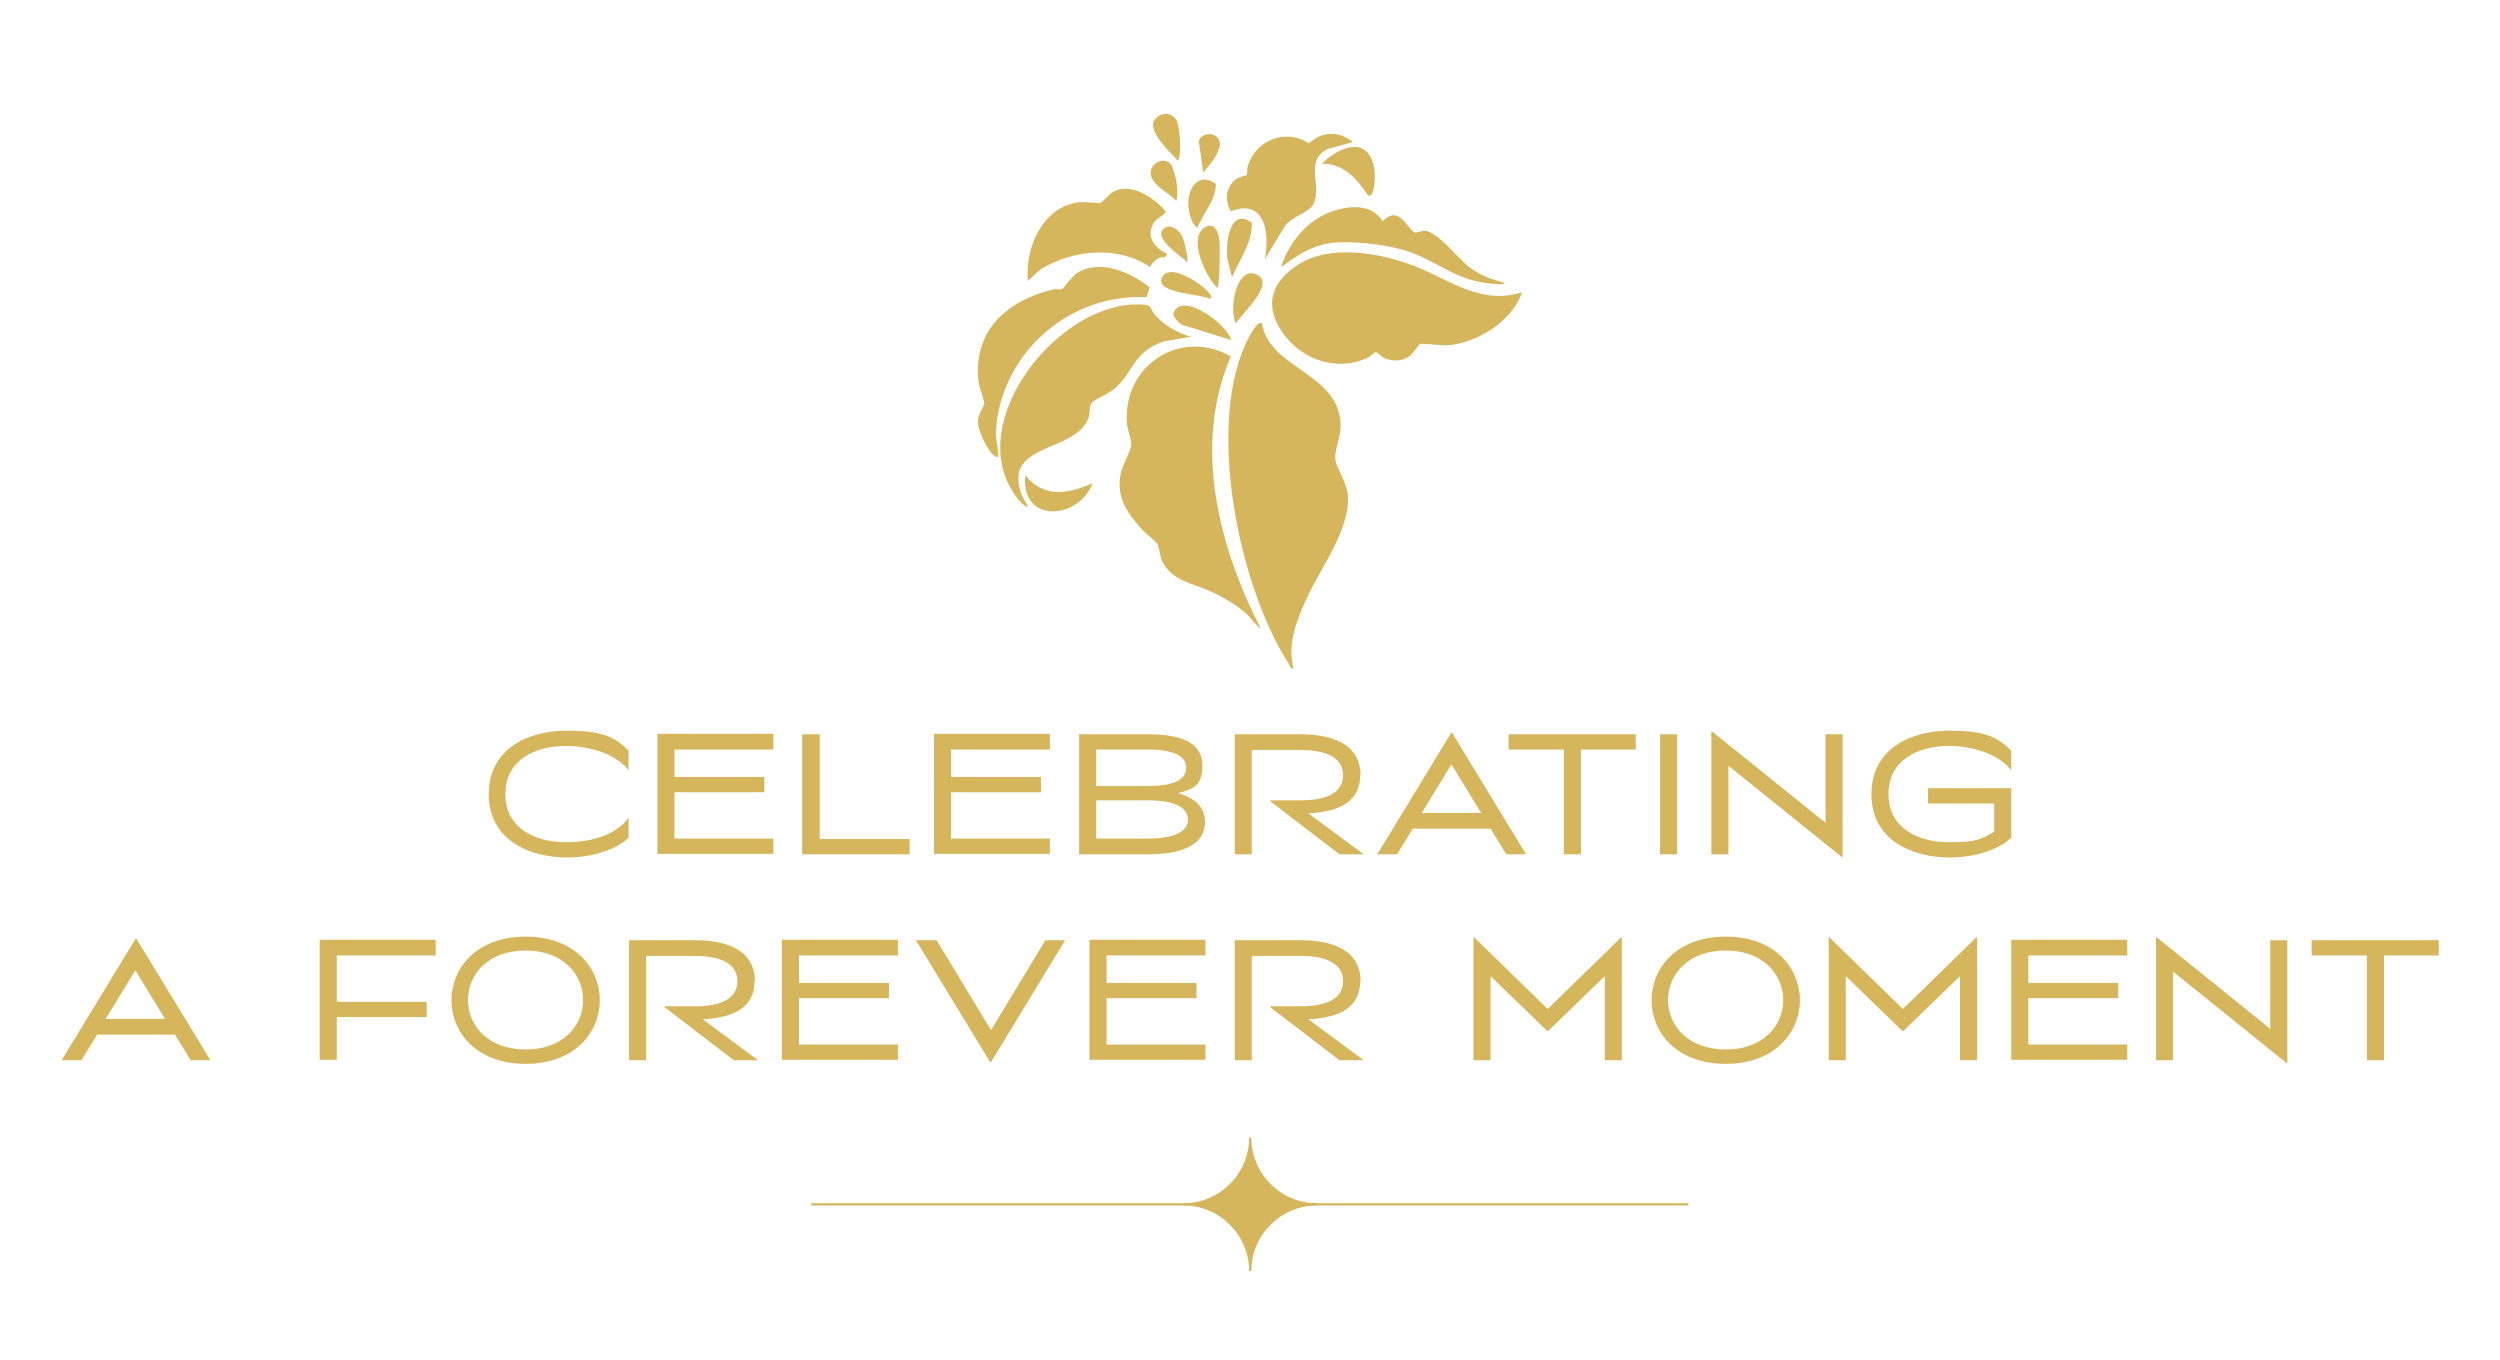
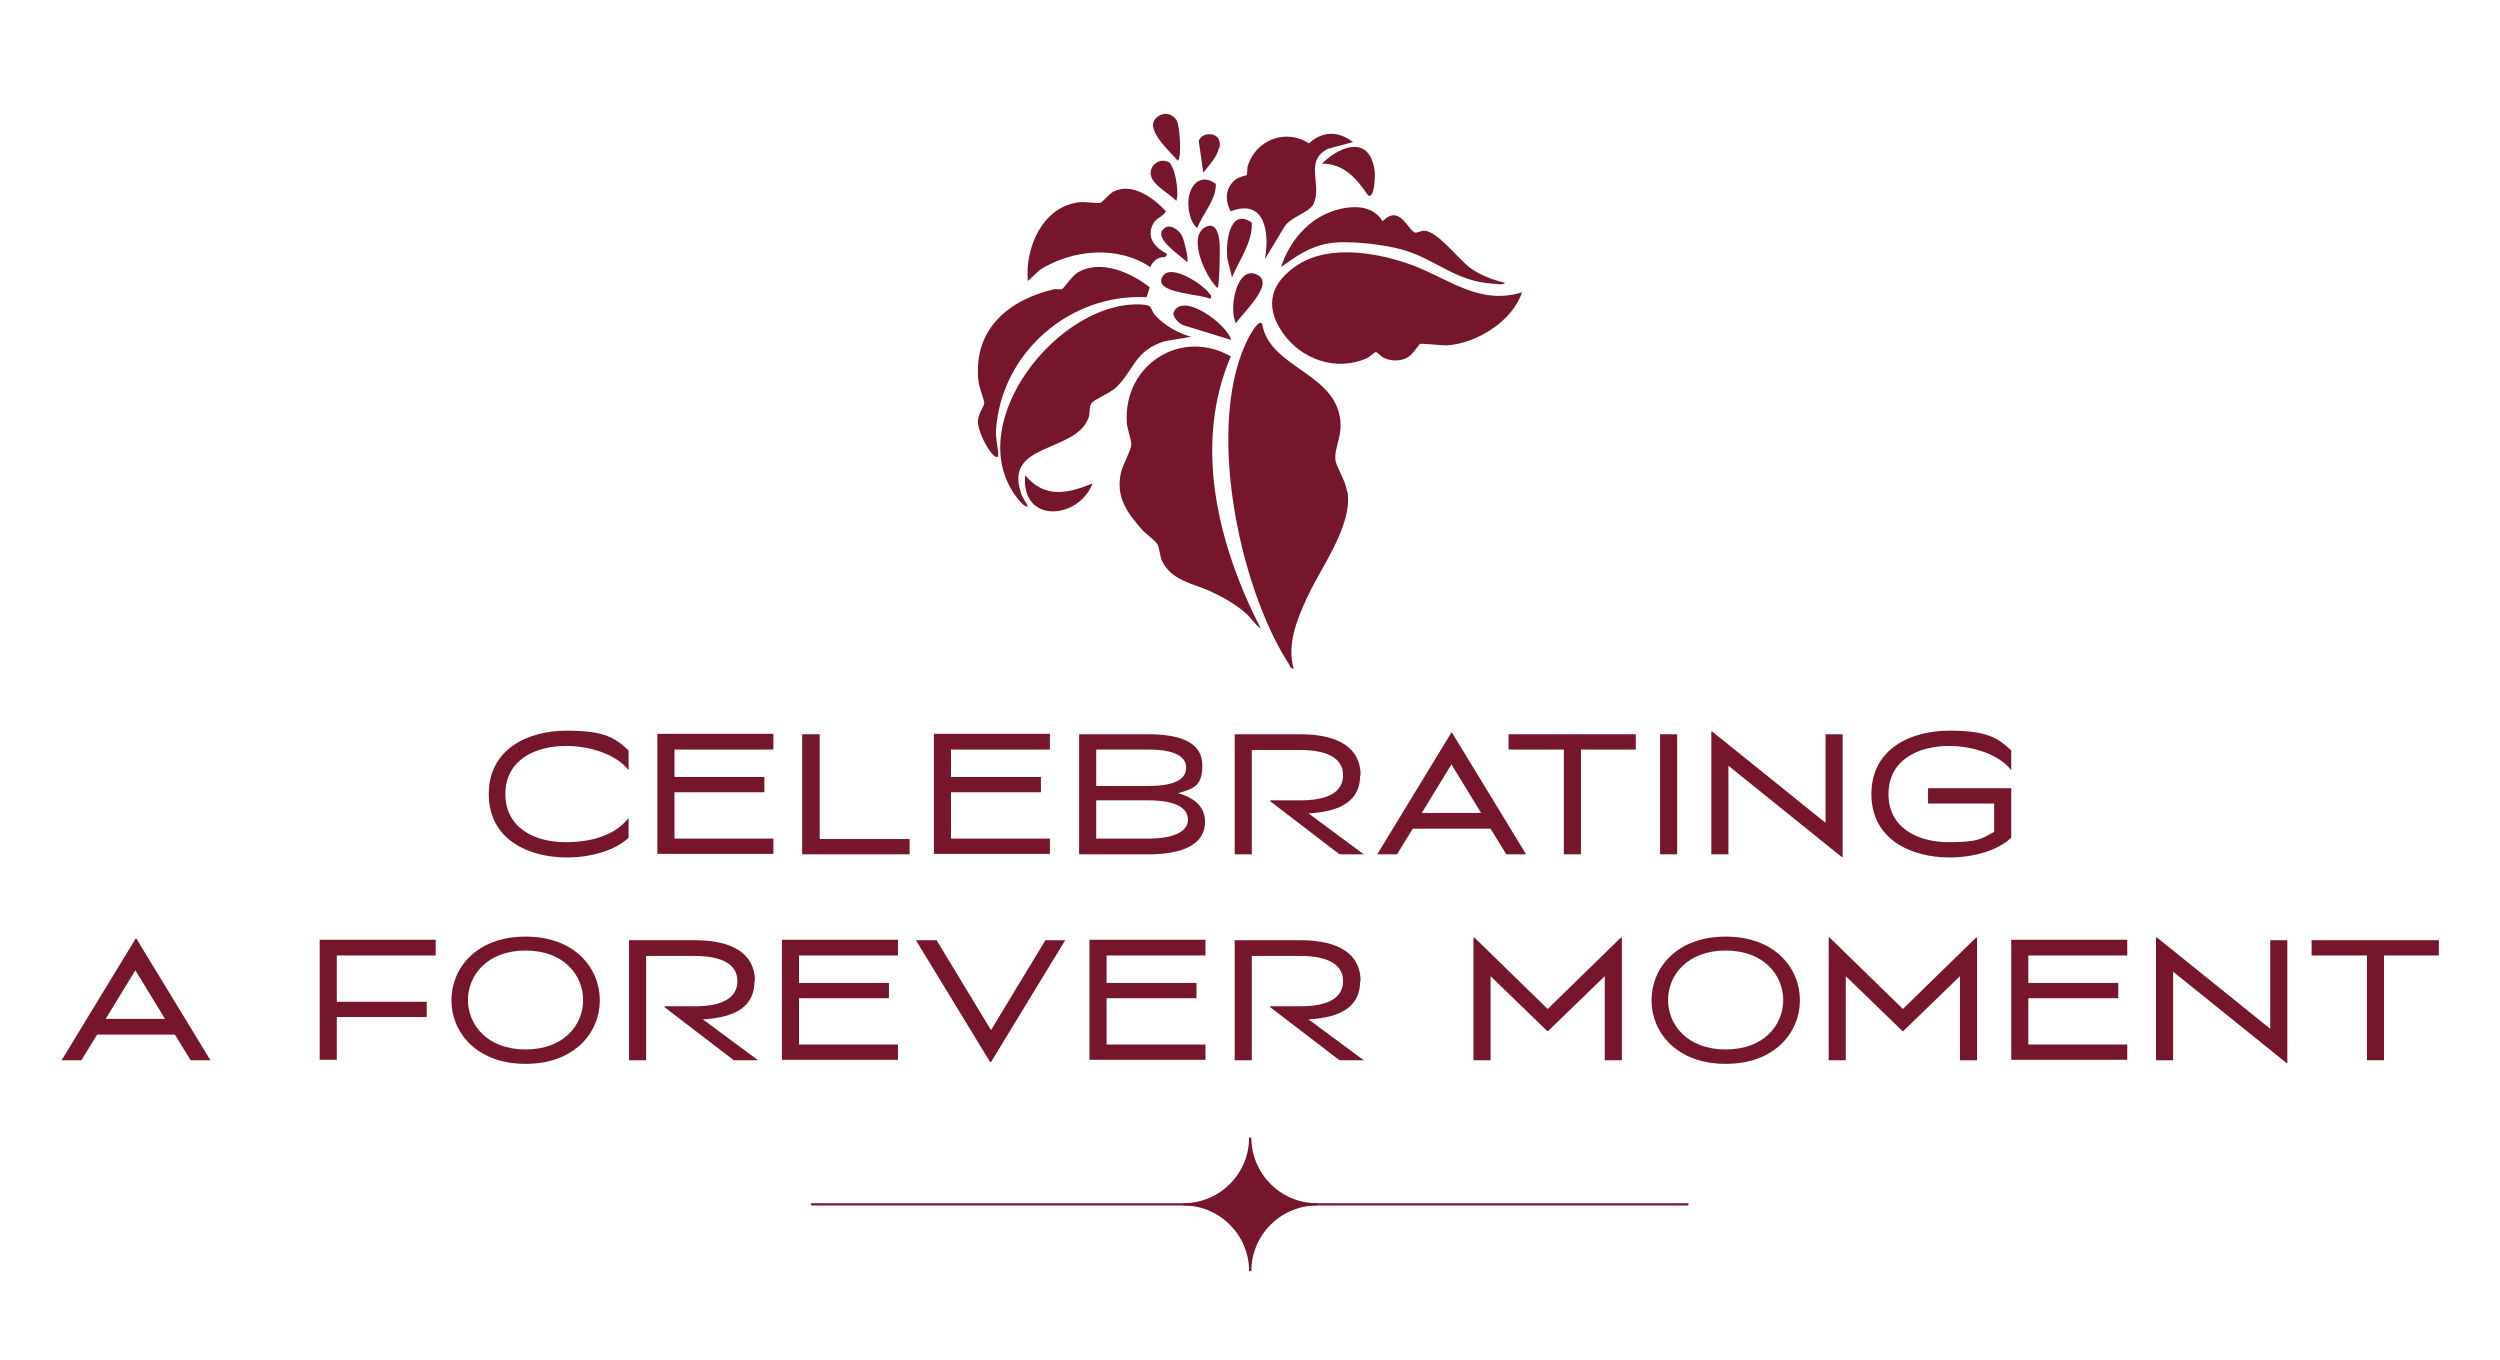
- <svg xmlns="http://www.w3.org/2000/svg" id="Layer_2" version="1.1" viewBox="0 0 556 302.3">
+ <svg xmlns="http://www.w3.org/2000/svg" id="Layer_2" version="1.1" viewBox="0 0 556 302.3" fill="#75162D">
  <defs>
    <style>
      .st0 {
-         fill: #d6b65c;
+         fill: #75162D;
      }
    </style>
  </defs>
  <path class="st0" d="M269.2,66.4c.4-.6,0-.8-.3-1.2-1.5-2.1-9.4-7.3-10.6-3.1-.9,3.2,9.1,3.3,10.9,4.4h0ZM278.4,49.5c-5-3.5-5.9,4.7-5.4,8.2l1,4c1.6-3.9,4.6-7.8,4.4-12.2ZM271.2,32.9c.8-3.7-3.8-3.8-4.6-1.6l1,7.1c1.3-1.7,3-3.3,3.5-5.5ZM270.8,64c.4-.3.6-9.2.4-10.4-.2-1.9-1-4.4-3.3-3-3.8,2.4.3,11,2.8,13.4h0ZM264.4,43.8c-.4,2,.2,5.8,1.9,6.9,1.2-3.3,4.2-6.2,4.1-9.8-2.9-2.2-5.4-.4-6,2.9h0ZM279.6,61.1c-4.7-2.3-6.4,8-4.7,10.8,1.2-2.1,8.8-8.8,4.7-10.8ZM296.9,46.8c-5.9,1.8-10.1,6.8-12,12.6,3.5-2.5,6.4-4.6,10.8-5.3,4.3-.7,12.6.3,16.8,1.6,7.1,2.2,11.3,6.9,19.6,7.4.6,0,2.2.4,2.6-.2-2.8-.7-5.3-1.6-7.7-3.3-2.6-1.9-7.2-8.1-10.2-8.3-.8,0-1.7.6-2.2.4-1.6-.8-3.4-6.3-7.1-2.5-2.4-3.8-6.9-3.5-10.7-2.4h0ZM263.1,72.3l10.7,3.3c-.7-3.3-10.8-10.9-12.8-6.1-.3,1,1.4,2.6,2.1,2.8h0ZM294.1,36.4c4.8,0,7.7,3.4,10.1,7,1.5,1.1,1.7-4.4,1.5-5.5-1.1-7.8-7.5-5.6-11.6-1.6ZM281.4,57.5l4.1-6.8c1.2-2.4,5.6-3.3,6.6-5.3,2.1-4.3-2.2-9.5,3.2-12.3l5.6-1.5c-3.2-2.5-6.8-2.5-9.8.3-5.1-3.4-11.8-.8-13.6,5-.2.6,0,1.9-.3,2.1,0,0-1.7.3-2.5,1-2.2,1.8-2.3,4.6-1,7,7.7-3,8.7,4.9,7.6,10.6h0ZM273.8,79.3c-11.1-6.4-23.9,1.8-23.2,14.5,0,1.5,1.1,4.1,1,5.1-.1,1.4-1.8,4.2-2.3,6.2-1.2,5.4,1.3,8.8,4.6,12.6.9,1,3,2.5,3.5,3.3.4.7.6,2.7,1,3.7,2.2,4.5,6.8,5,10.8,6.8,2.8,1.3,5.6,2.9,7.9,4.9,1.2,1.1,2,2.5,3.3,3.4-9.4-18.3-15.2-40.8-6.6-60.7h0ZM227,109.4c-3.6-11,12.3-8.7,15.1-16.5.4-1.1,0-2.3.7-3.3.5-.7,4.1-2.2,5.4-3.4,4.1-4,4.1-8.2,10.8-10.3l5.9-1c-2.9-.8-5.9-2.5-7.9-4.7-1.5-1.6-.2-2.4-3.6-2.5-18.1-.5-39,26-27.8,42.2.7,1,2,2.8,3,2.8-.4-1.1-1.3-2.1-1.6-3.2h0ZM228,105.7c-1,10.9,11.9,9.9,15,1.8-5.5,2.3-10.7,3.4-15-1.8ZM299.6,109.4c-.3-2.5-2.5-5.7-2.6-7.1-.3-3.2,2-5.7.8-10.4-2.3-9.2-15.6-10.6-17.1-19.9-.8-1-2.5,2.2-2.8,2.7-10.1,18.7-2.5,55.6,8.7,72.9.3.5.3,1.1,1.1,1.1-1.5-5.4.7-10.8,2.9-15.6,3.1-6.9,10.2-16,9.1-23.7h0ZM314.7,59.2c-7.6-2.9-18.6-5-25.9-.4-6,3.8-7.8,9-3.6,15.1,4.1,6,11.9,8.8,18.7,5.8.7-.3,1.8-1.4,2.1-1.4s1.2,1.1,2,1.4c1.6.7,3.8.6,5.2-.3,1.1-.7,2.2-2.6,2.6-2.9.3-.2,5,.4,6.2.3,6.5-.5,14.4-5.4,16.5-11.8-9.2,2.9-15.9-2.7-23.8-5.8h0ZM261.9,35.8c1-.7.5-7.7-.2-9-1.1-1.9-3.5-1.9-4.8-.3-2.1,2.5,3.5,7.4,5,9.2h0ZM221.5,95.8c1.1-17.4,16.5-30.6,33.5-29.7l.7-2.2c-4.2-3.3-10.9-6.3-16-3.3-1.3.8-3.2,3.6-3.5,3.7-.3.1-1.1,0-1.7,0-10.2,2.4-18.1,8.9-16.9,20.4.1,1.3,1.4,4.6,1.3,4.9,0,.8-1.3,2.3-1.4,3.9-.2,2,2.2,7,3.8,8,.5.3.7.2.7-.4,0-1.5-.6-3.5-.5-5.4h0ZM259.9,36.1c-1.4-.9-3.3,0-3.8,1.4-1.3,3.1,3.9,5.3,5.5,7.2.7-1.8-.2-7.6-1.7-8.7ZM258.9,50.8c-2.7,2.1,3.8,6.1,5.1,7.5.5-.3-.7-5.2-1.2-6-.8-1.3-2.6-2.6-3.9-1.5h0ZM231.3,60c7.1-4.5,17.3-5.5,24.5-.6.6-1.3,1.8-2.4,3.3-2.2l.5-.7c-2.7-1.4-4.8-3.7-3.1-6.8.7-1.3,2.2-1.5,2.8-2.7-2.7-3-7.7-6.6-11.8-4.3-1,.6-2.3,2.3-2.8,2.4-.7.2-3.4-.3-4.8-.1-8.1,1-12,10.2-11.3,17.5l2.6-2.4h0Z" />
  <g>
    <g>
      <path class="st0" d="M278,282.7h0c0-8.2-6.6-14.8-14.8-14.8h0c8.2,0,14.8-6.6,14.8-14.8h0c0,8.2,6.6,14.8,14.8,14.8h0c-8.2,0-14.8,6.6-14.8,14.8h0Z" />
      <path class="st0" d="M278.3,282.7h-.5c0-8-6.5-14.6-14.6-14.6v-.5c8,0,14.6-6.5,14.6-14.6h.5c0,8,6.5,14.6,14.6,14.6v.5c-8,0-14.6,6.5-14.6,14.6ZM266,267.8c6.1,1.2,10.8,5.9,12,12,1.2-6.1,5.9-10.8,12-12-6.1-1.2-10.8-5.9-12-12-1.2,6.1-5.9,10.8-12,12h0Z" />
    </g>
    <rect class="st0" x="180.4" y="267.6" width="195.1" height=".5" />
  </g>
  <g>
    <path class="st0" d="M125.9,165.9c-6.9,0-13.5,3.1-13.5,10.7s6.6,10.7,13.4,10.7,11.5-2.1,14-5.4v4.4c-2.9,2.8-8.3,4.4-13.7,4.4-8.6,0-17.4-4-17.4-14.1s8.8-14.1,17.3-14.1,10.8,1.6,13.8,4.4v4.4c-2.6-3.4-8.3-5.4-13.9-5.4Z" />
    <path class="st0" d="M172,163.3v3.4h-22v6.1h20v3.4h-20v10.3h22v3.4h-25.8v-26.7h25.8Z" />
    <path class="st0" d="M182.3,163.3v23.3h20v3.4h-23.9v-26.7h3.8Z" />
    <path class="st0" d="M233.5,163.3v3.4h-22v6.1h20v3.4h-20v10.3h22v3.4h-25.8v-26.7h25.8Z" />
    <path class="st0" d="M240,163.3h15.4c8.2,0,12,2.4,12,6.9s-1.8,5.2-5.4,6.2c3.9,1.1,6,3.2,6,6.4,0,4.7-4.4,7.2-12.6,7.2h-15.4v-26.7ZM255.4,174.8c6.1,0,8.4-1.6,8.4-4.1s-2.7-4-8.4-4h-11.6v8.1h11.6ZM255.4,186.5c5.7,0,8.8-1.6,8.8-4.2s-2.7-4.3-8.8-4.3h-11.6v8.5h11.6Z" />
    <path class="st0" d="M302.5,172.4c0,5.5-4,8.1-11.5,8.5l12.3,9.1h-5.4l-15.4-11.8v-.2h6.7c6.2,0,9.5-1.9,9.5-5.6s-3.4-5.6-9.5-5.6h-10.8v23.2h-3.8v-26.7h14.6c8.7,0,13.4,3.2,13.4,9.1Z" />
    <path class="st0" d="M322.7,162.9h.2l16.5,27.1h-4.4l-3.5-5.7h-17.3l-3.5,5.7h-4.4l16.5-27.1ZM329.4,180.8l-6.6-10.8-6.6,10.8h13.1Z" />
    <path class="st0" d="M363.8,166.7h-12.2v23.3h-3.8v-23.3h-12.3v-3.4h28.3v3.4Z" />
    <path class="st0" d="M373,163.3v26.7h-3.8v-26.7h3.8Z" />
    <path class="st0" d="M380.8,162.7l25.2,20.3v-19.7h3.8v27.3h-.2l-25.2-20.3v19.7h-3.8v-27.3h.2Z" />
    <path class="st0" d="M433.5,165.9c-6.9,0-13.5,3.1-13.5,10.7s6.6,10.7,13.4,10.7,7.3-.8,10.1-2.3v-6.3h-14.7v-3.4h18.5v11c-2.9,2.8-8.3,4.4-13.7,4.4-8.6,0-17.4-4-17.4-14.1s8.8-14.1,17.3-14.1,10.8,1.6,13.8,4.4v4.4c-2.6-3.4-8.3-5.4-13.9-5.4Z" />
    <path class="st0" d="M30.1,208.7h.2l16.5,27.1h-4.4l-3.5-5.7h-17.3l-3.5,5.7h-4.4l16.5-27.1ZM36.7,226.6l-6.6-10.8-6.6,10.8h13.1Z" />
    <path class="st0" d="M96.9,209.1v3.4h-22v10.3h20v3.4h-20v9.5h-3.8v-26.7h25.8Z" />
    <path class="st0" d="M116.9,208.3c22,0,22,28.3,0,28.3s-22-28.3,0-28.3ZM116.9,211.4c-17.1,0-17.1,22,0,22s17-22,0-22Z" />
    <path class="st0" d="M167.8,218.2c0,5.5-4,8.1-11.5,8.5l12.3,9.1h-5.4l-15.4-11.8v-.2h6.7c6.2,0,9.5-1.9,9.5-5.6s-3.4-5.6-9.5-5.6h-10.8v23.2h-3.8v-26.7h14.6c8.7,0,13.4,3.2,13.4,9.1Z" />
    <path class="st0" d="M199.7,209.1v3.4h-22v6.1h20v3.4h-20v10.3h22v3.4h-25.8v-26.7h25.8Z" />
    <path class="st0" d="M208.3,209.1l12.1,20,12.1-20h4.4l-16.5,27.1h-.2l-16.5-27.1h4.4Z" />
    <path class="st0" d="M268.1,209.1v3.4h-22v6.1h20v3.4h-20v10.3h22v3.4h-25.8v-26.7h25.8Z" />
    <path class="st0" d="M302.5,218.2c0,5.5-4,8.1-11.5,8.5l12.3,9.1h-5.4l-15.4-11.8v-.2h6.7c6.2,0,9.5-1.9,9.5-5.6s-3.4-5.6-9.5-5.6h-10.8v23.2h-3.8v-26.7h14.6c8.7,0,13.4,3.2,13.4,9.1Z" />
    <path class="st0" d="M327.9,208.5l16.3,15.9,16.3-15.9h.2v27.3h-3.8v-18.7l-12.6,12.2h-.2l-12.6-12.2v18.7h-3.8v-27.3h.2Z" />
    <path class="st0" d="M383.8,208.3c22,0,22,28.3,0,28.3s-22-28.3,0-28.3ZM383.8,211.4c-17.1,0-17.1,22,0,22s17-22,0-22Z" />
    <path class="st0" d="M406.9,208.5l16.3,15.9,16.3-15.9h.2v27.3h-3.8v-18.7l-12.6,12.2h-.2l-12.6-12.2v18.7h-3.8v-27.3h.2Z" />
    <path class="st0" d="M473.1,209.1v3.4h-22v6.1h20v3.4h-20v10.3h22v3.4h-25.8v-26.7h25.8Z" />
    <path class="st0" d="M479.7,208.5l25.2,20.3v-19.7h3.8v27.3h-.2l-25.2-20.3v19.7h-3.8v-27.3h.2Z" />
    <path class="st0" d="M542.4,212.5h-12.2v23.3h-3.8v-23.3h-12.3v-3.4h28.3v3.4Z" />
  </g>
</svg>
